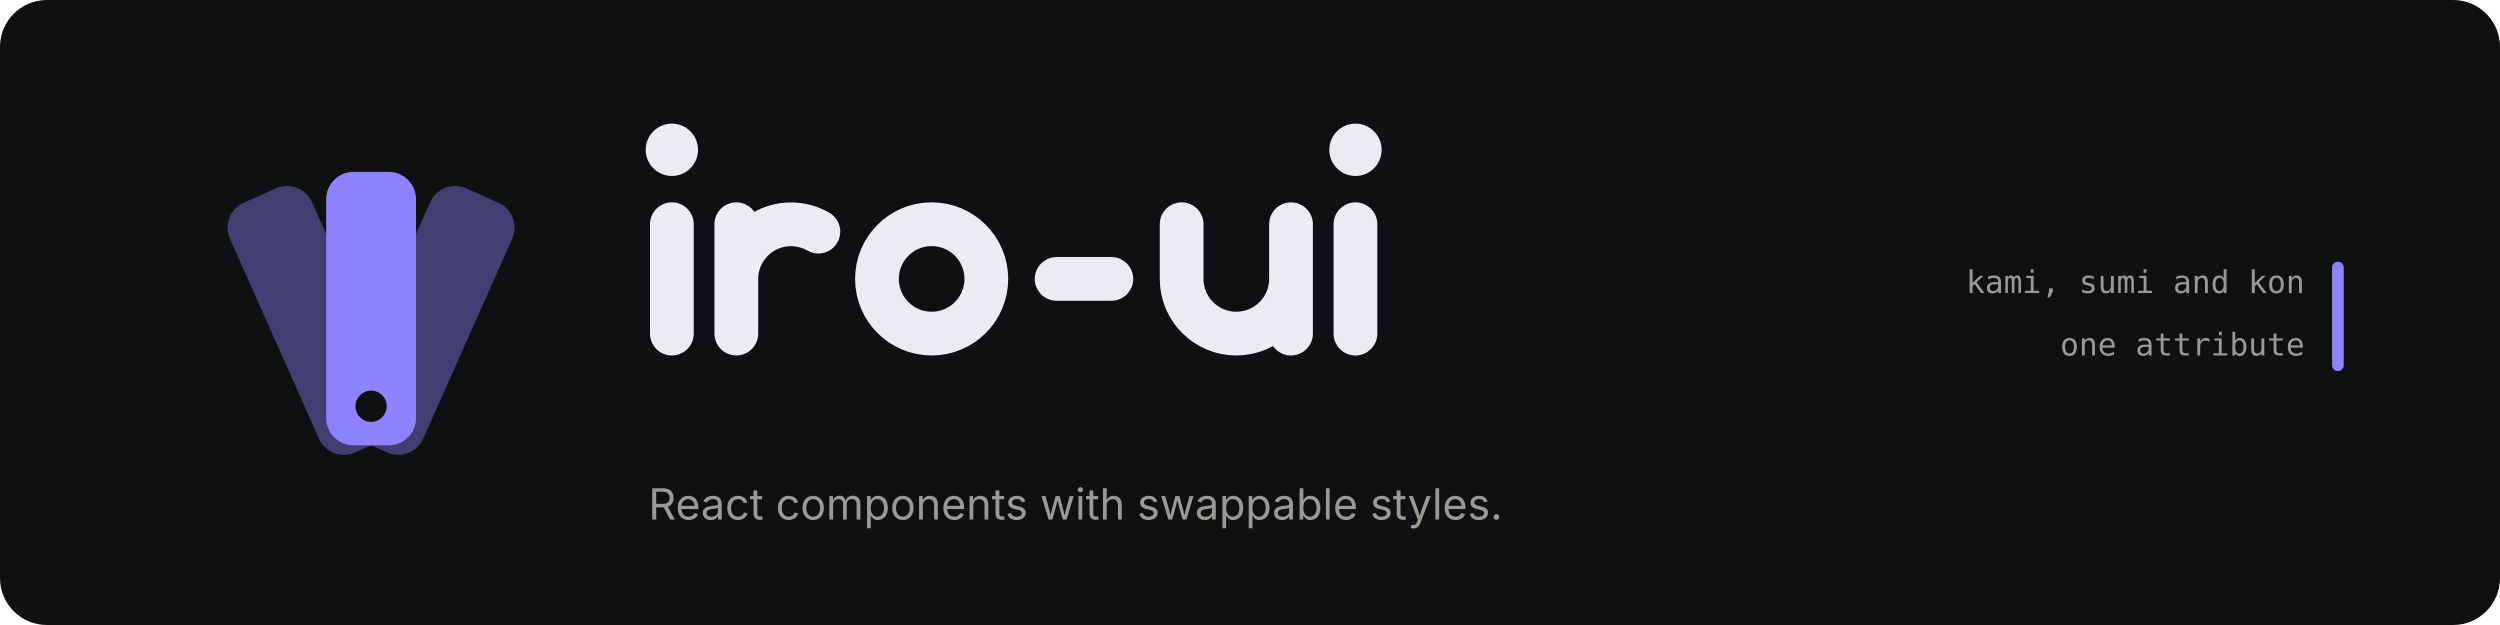
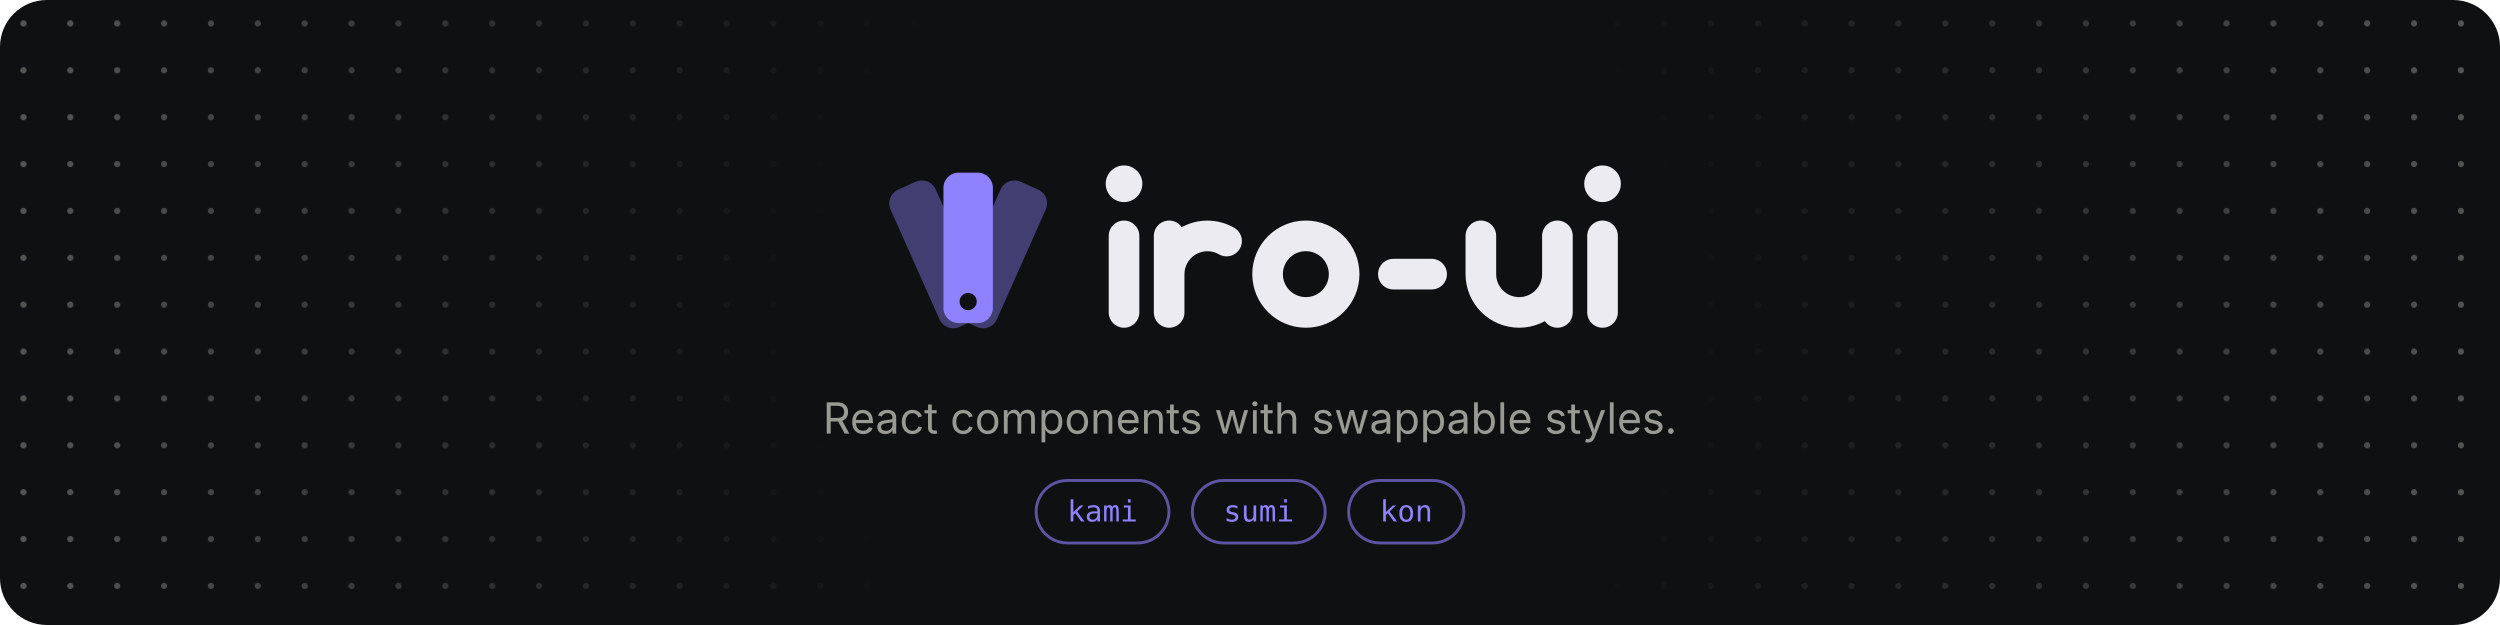
<svg xmlns="http://www.w3.org/2000/svg" width="1280" height="320" viewBox="0 0 1280 320" role="img" aria-labelledby="t d">
  <rect width="1280" height="320" rx="24" fill="#0f1012" />
-   <g transform="translate(110 80)">
-     <g fill="#8f82ff">
-       <rect rx="14" width="46" height="140" x="57" y="8" fill-opacity="0.4" transform="rotate(-24 80 148)" />
-       <rect rx="14" width="46" height="140" x="57" y="8" fill-opacity="0.4" transform="rotate(24 80 148)" />
-       <rect rx="14" width="46" height="140" x="57" y="8" />
+   <defs>
+     <pattern id="dots-dark" width="24" height="24" patternUnits="userSpaceOnUse">
+       <circle cx="12" cy="12" r="1.6" fill="#9a9a94" />
+     </pattern>
+     <radialGradient id="fadeg-dark" cx="640" cy="160" r="640" gradientUnits="userSpaceOnUse">
+       <stop offset="0.35" stop-color="#000" />
+       <stop offset="1" stop-color="#fff" />
+     </radialGradient>
+     <mask id="fade-dark">
+       <rect width="1280" height="320" fill="url(#fadeg-dark)" />
+     </mask>
+   </defs>
+   <rect width="1280" height="320" rx="24" fill="url(#dots-dark)" mask="url(#fade-dark)" opacity="0.5" />
+   <g transform="translate(391.2 40) scale(0.55)">
+     <g transform="translate(110 80)">
+       <g fill="#8f82ff">
+         <rect rx="14" width="46" height="140" x="57" y="8" fill-opacity="0.4" transform="rotate(-24 80 148)" />
+         <rect rx="14" width="46" height="140" x="57" y="8" fill-opacity="0.4" transform="rotate(24 80 148)" />
+         <rect rx="14" width="46" height="140" x="57" y="8" />
+       </g>
+       <circle cx="80" cy="128" r="8" fill="#0f1012" />
    </g>
-     <circle cx="80" cy="128" r="8" fill="#0f1012" />
  </g>
-   <path d="M344 114.8V170.8M377 114.8V170.8M377 142.8A28 28 0 0 1 419 118.6M449 142.8A28 28 0 1 0 505 142.8A28 28 0 1 0 449 142.8ZM541 142.8H569M605 114.8V142.8A28 28 0 0 0 661 142.8M661 114.8V170.8M694 114.8V170.8" fill="none" stroke="#ecebf2" stroke-width="22.4" stroke-linecap="round" stroke-linejoin="round" />
-   <g fill="#ecebf2">
-     <circle cx="344" cy="76.7" r="13.4" />
-     <circle cx="694" cy="76.7" r="13.4" />
+   <g transform="translate(334.7 40.4) scale(0.7)">
+     <path d="M344 114.8V170.8M377 114.8V170.8M377 142.8A28 28 0 0 1 419 118.6M449 142.8A28 28 0 1 0 505 142.8A28 28 0 1 0 449 142.8ZM541 142.8H569M605 114.8V142.8A28 28 0 0 0 661 142.8M661 114.8V170.8M694 114.8V170.8" fill="none" stroke-width="22.4" stroke-linecap="round" stroke-linejoin="round" stroke="#ecebf2" />
+     <g fill="#ecebf2">
+       <circle cx="344" cy="76.7" r="13.4" />
+       <circle cx="694" cy="76.7" r="13.4" />
+     </g>
  </g>
-   <text x="332" y="266" fill="#9a9a94" font-family="'Segoe UI', Inter, 'Helvetica Neue', Helvetica, Arial, sans-serif" font-size="22">React components with swappable styles.</text>
-   <g font-family="'JetBrains Mono', Consolas, Menlo, monospace" font-size="16" fill="#9a9a94" text-anchor="end">
-     <text x="1180" y="150">kami, sumi and kon</text>
-     <text x="1180" y="182">one attribute</text>
-   </g>
-   <rect x="1194" y="134" width="6" height="56" rx="3" fill="#8f82ff" />
+   <text x="640" y="222" fill="#9a9a94" font-family="'Segoe UI', Inter, 'Helvetica Neue', Helvetica, Arial, sans-serif" font-size="22" text-anchor="middle">React components with swappable styles.</text>
+   <rect x="530.5" y="246" width="68" height="32" rx="16" fill="none" stroke="#8f82ff" stroke-opacity="0.6" stroke-width="1.5" />
+   <text x="564.5" y="267" fill="#8f82ff" font-family="'JetBrains Mono', Consolas, Menlo, monospace" font-size="15" text-anchor="middle">kami</text>
+   <rect x="610.5" y="246" width="68" height="32" rx="16" fill="none" stroke="#8f82ff" stroke-opacity="0.6" stroke-width="1.5" />
+   <text x="644.5" y="267" fill="#8f82ff" font-family="'JetBrains Mono', Consolas, Menlo, monospace" font-size="15" text-anchor="middle">sumi</text>
+   <rect x="690.5" y="246" width="59" height="32" rx="16" fill="none" stroke="#8f82ff" stroke-opacity="0.6" stroke-width="1.5" />
+   <text x="720" y="267" fill="#8f82ff" font-family="'JetBrains Mono', Consolas, Menlo, monospace" font-size="15" text-anchor="middle">kon</text>
</svg>
